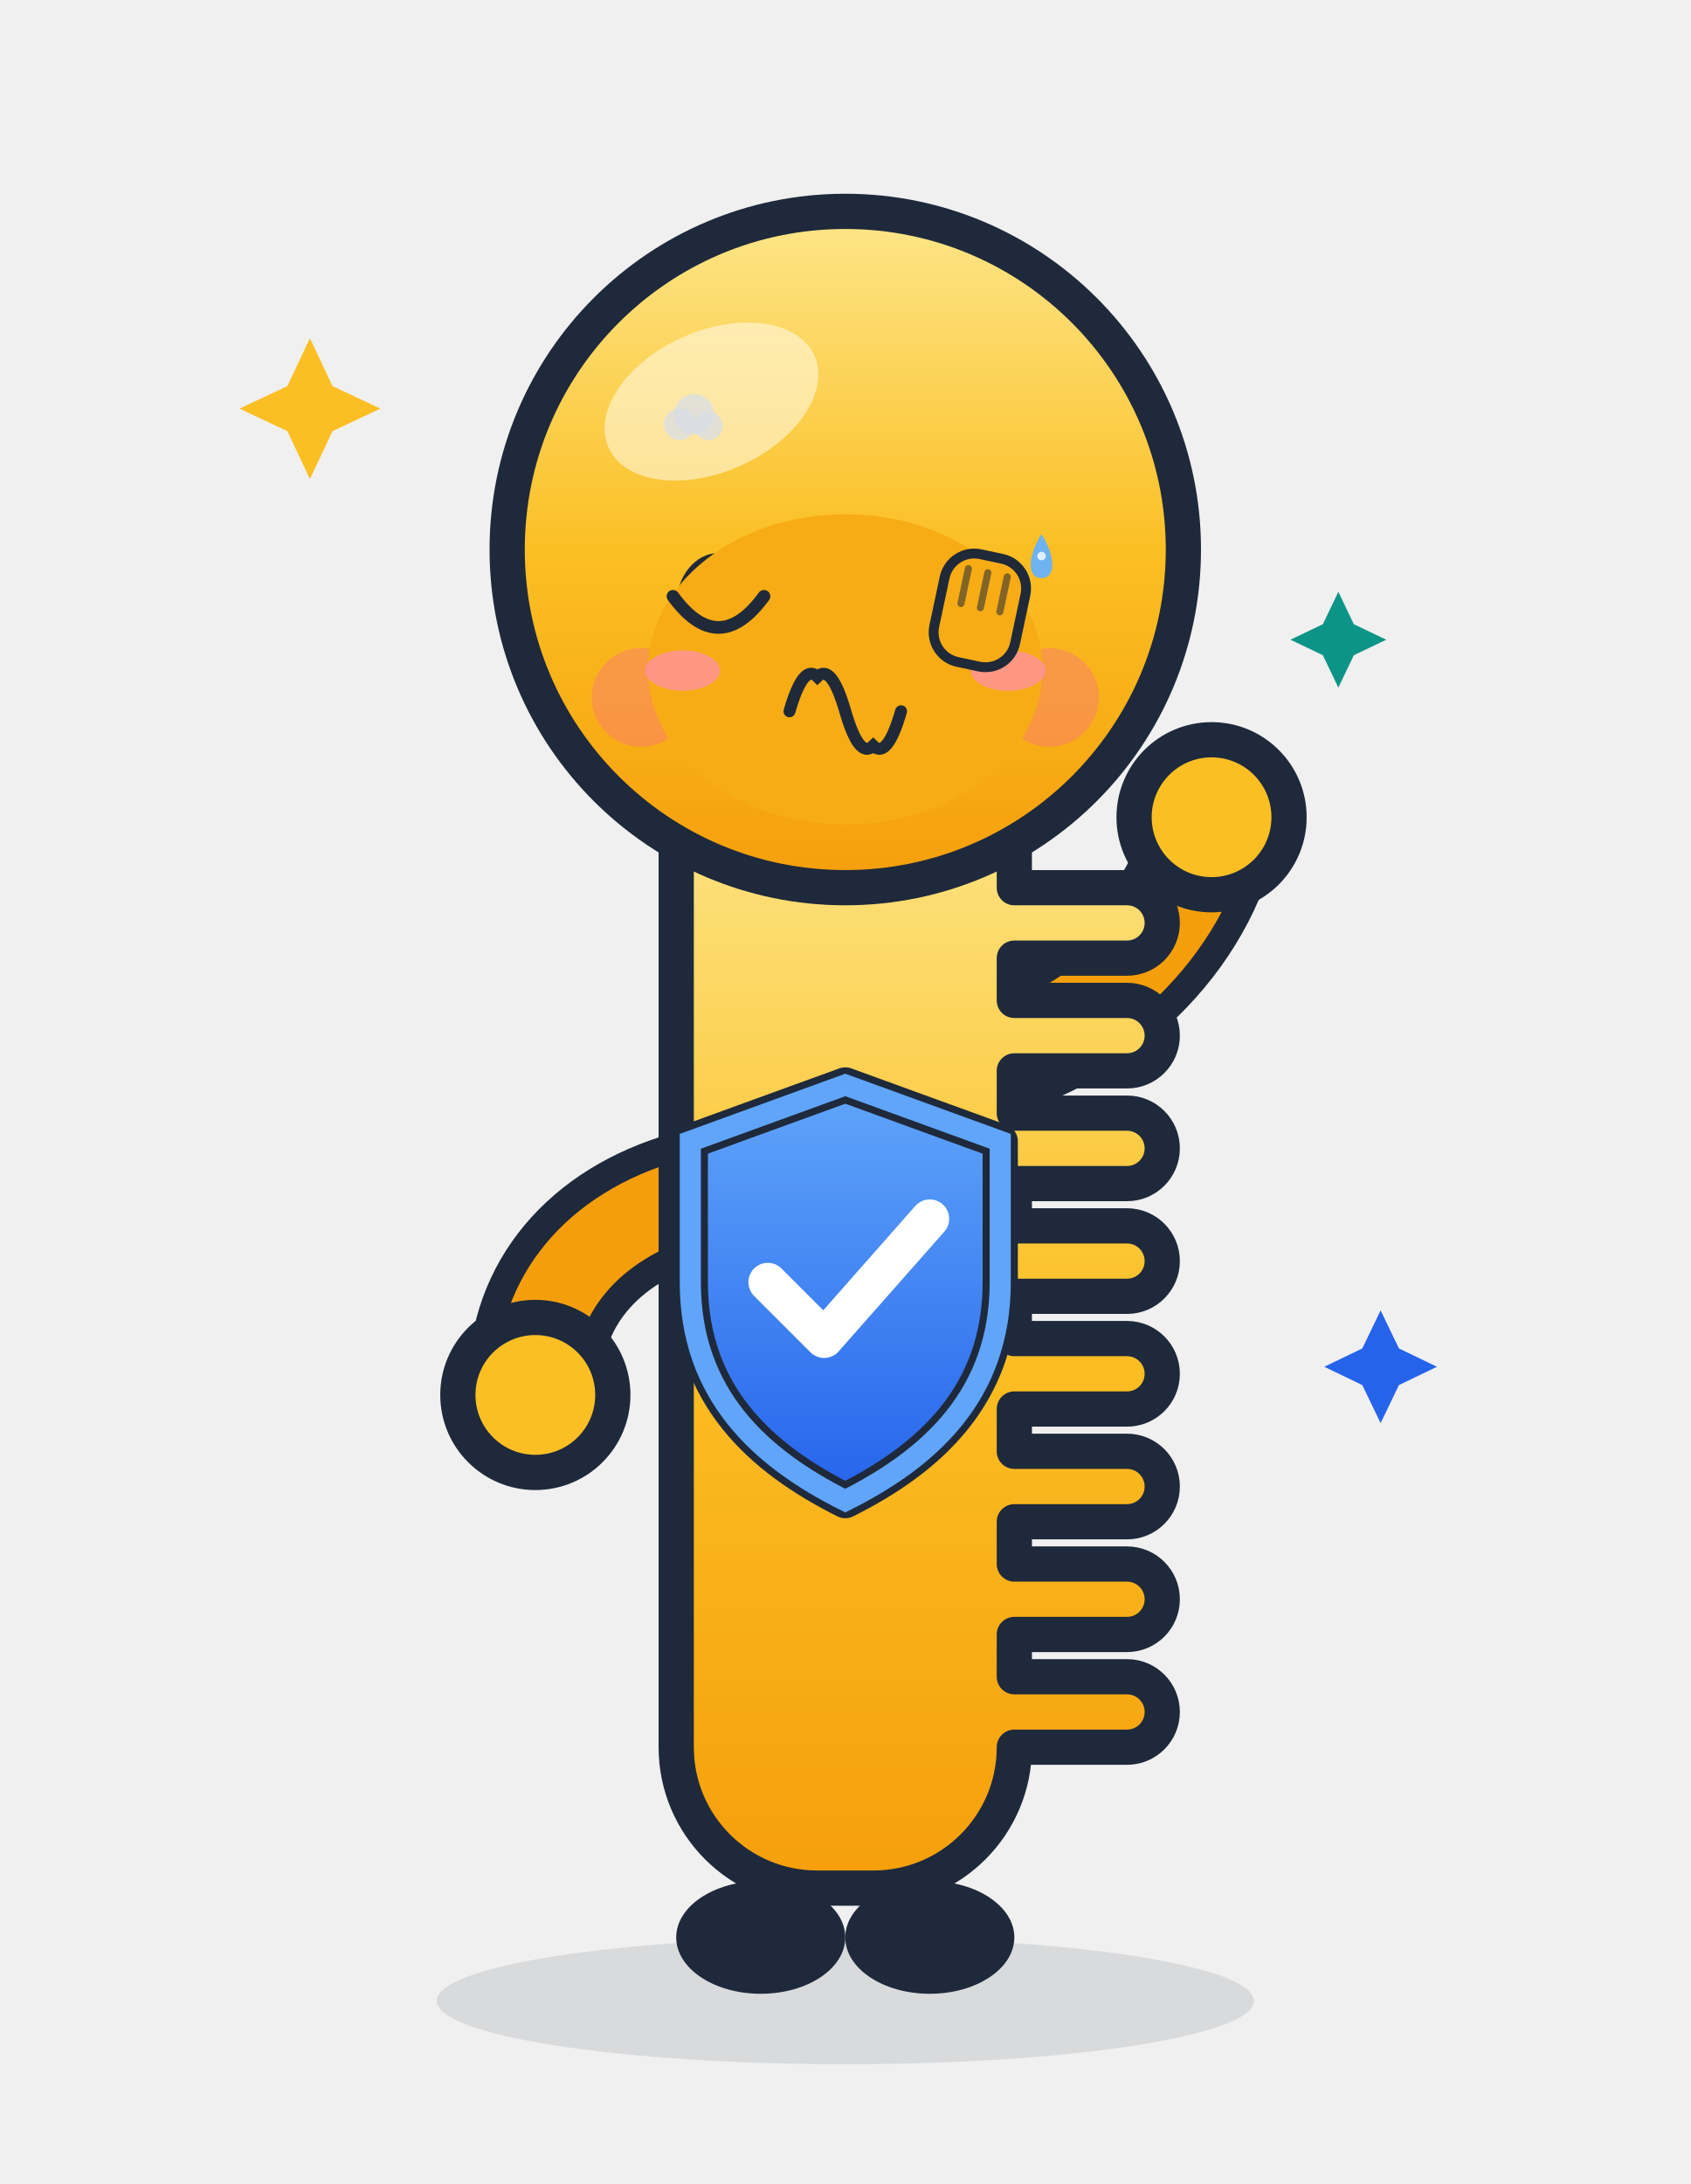
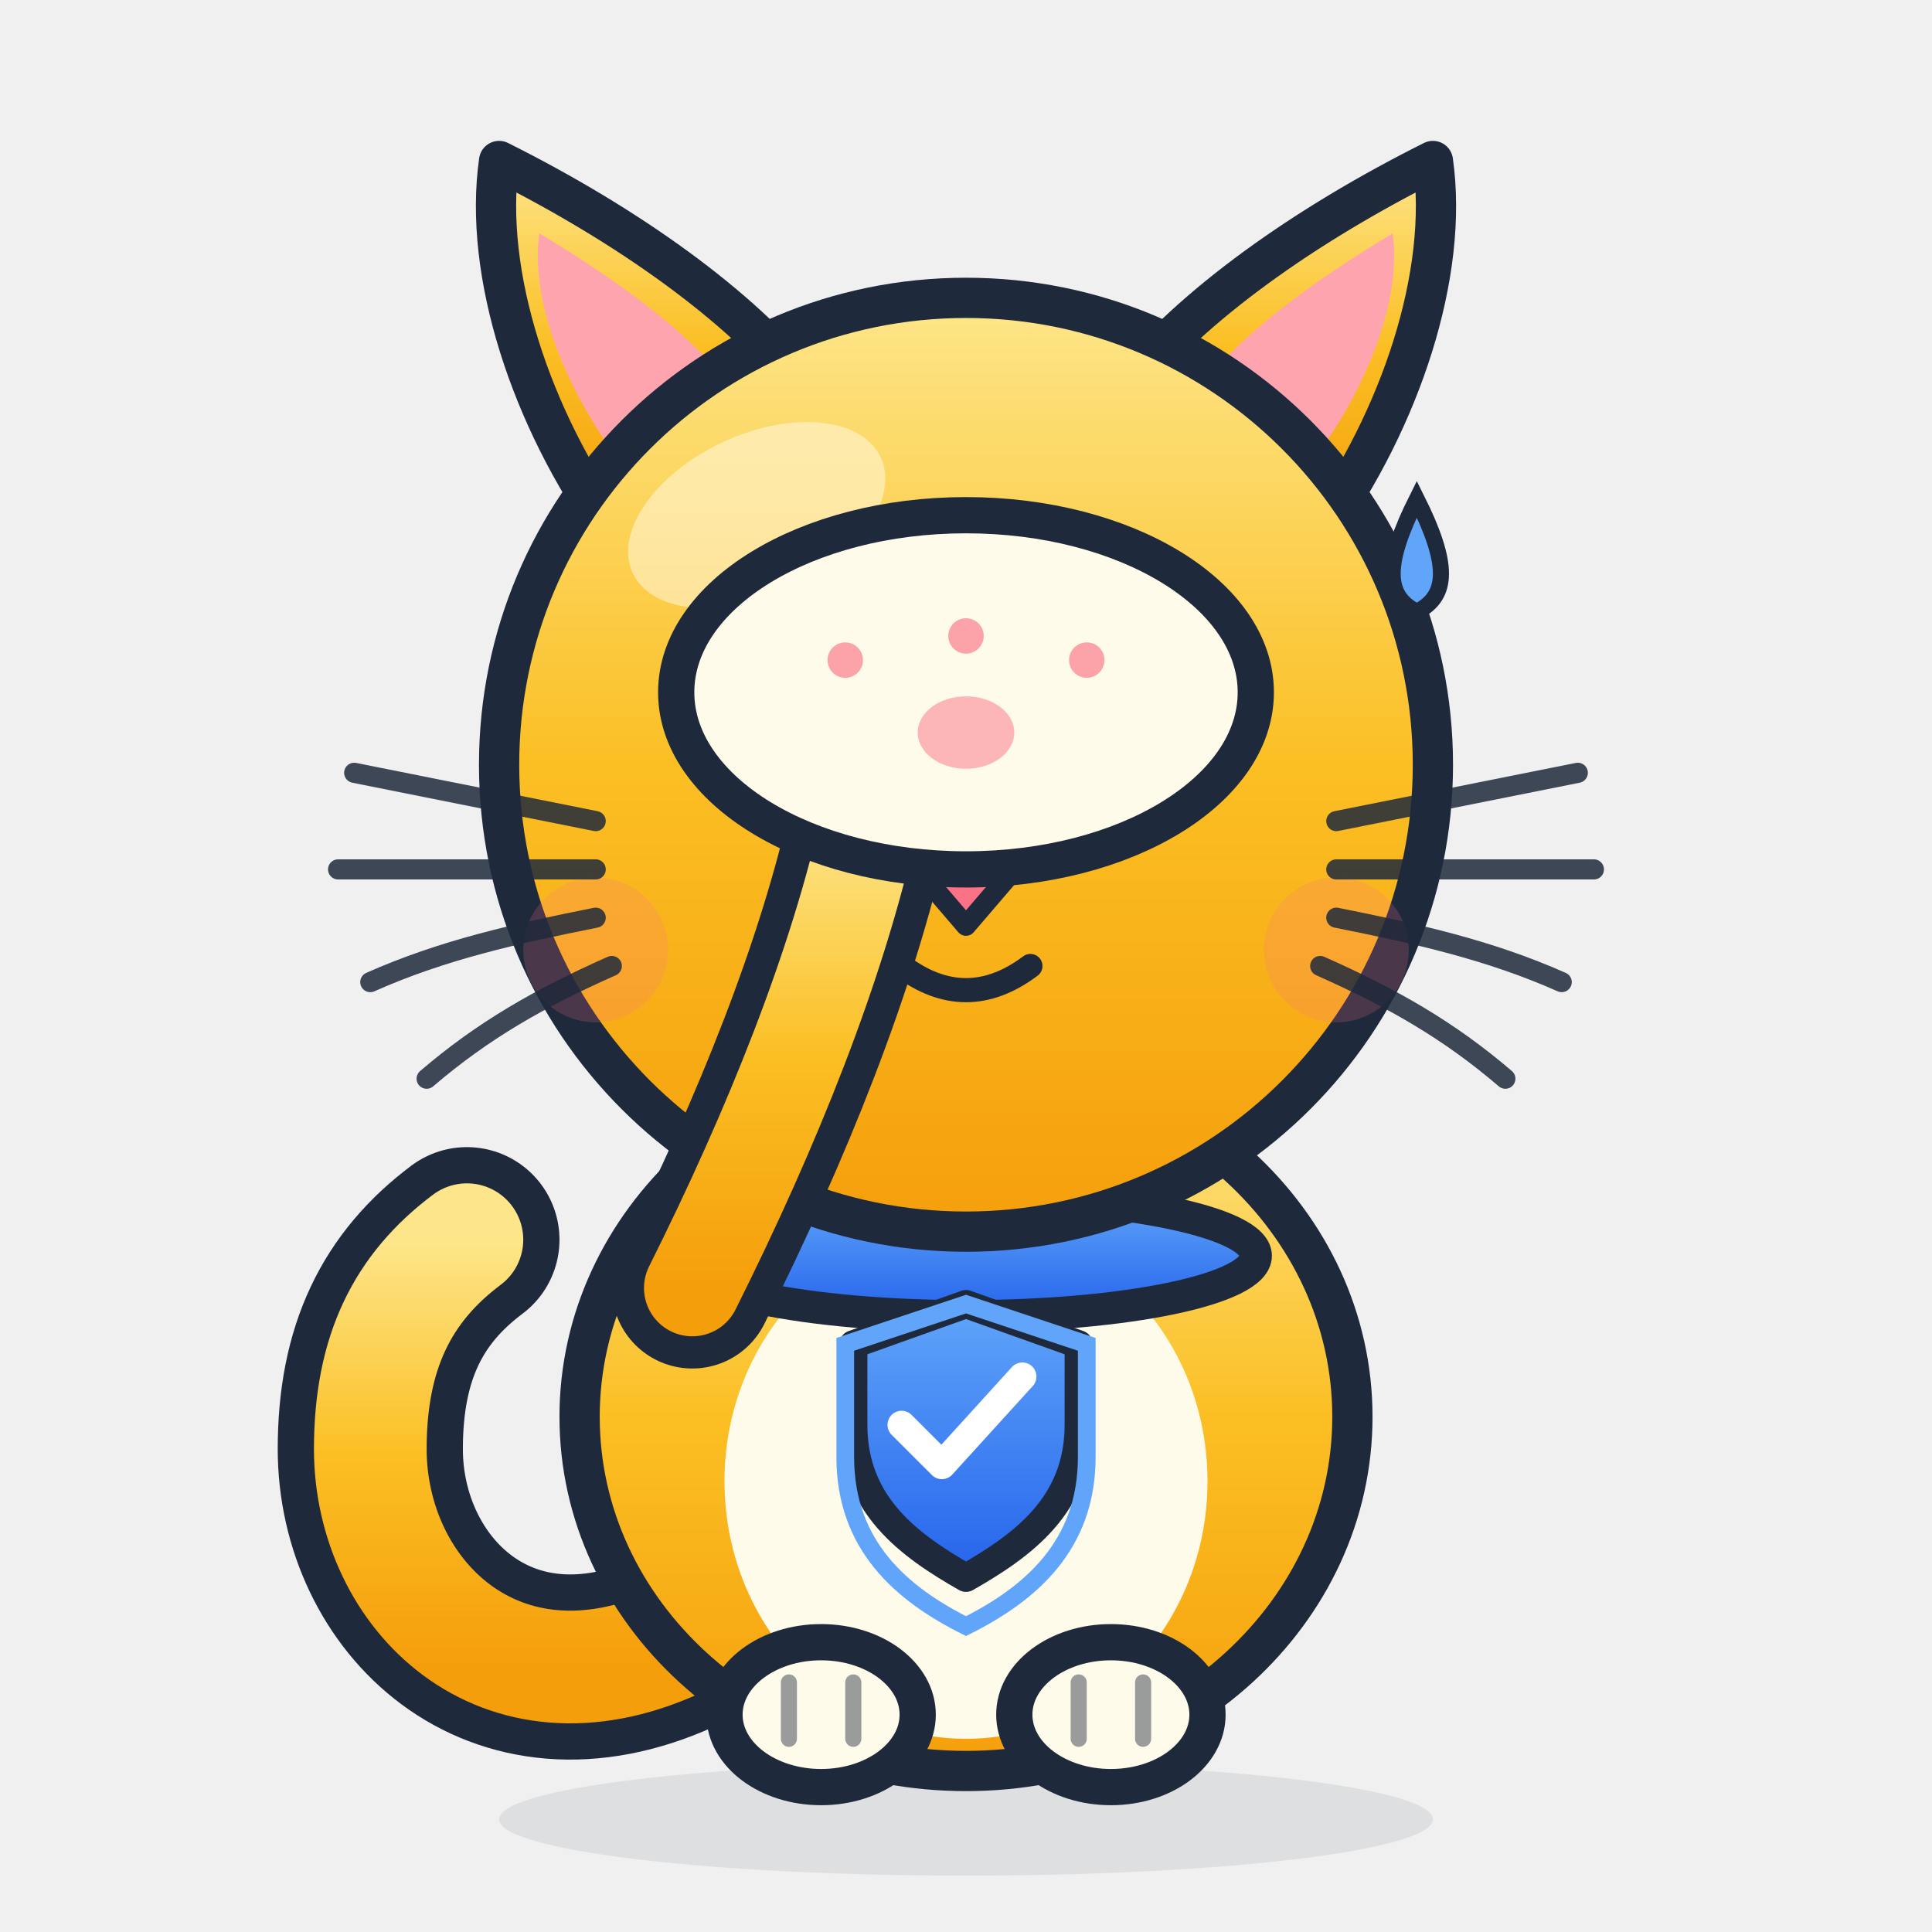
- <svg xmlns="http://www.w3.org/2000/svg" viewBox="0 0 240 310" width="240" height="310" role="img" aria-label="钥匙小卫 Kee · 捂脸 Facepalm">
+ <svg xmlns="http://www.w3.org/2000/svg" width="88" height="88" viewBox="0 0 240 240" role="img" aria-label="钥匙小卫 Kee · 捂脸 Facepalm">
  <style>
- .ex-motion { animation: ex-headshake 0.9s ease-in-out infinite; transform-box: fill-box; transform-origin: 50% 50%; }
+ .ex-motion { animation: ex-bob 3.2s ease-in-out infinite; transform-box: fill-box; transform-origin: 50% 50%; }
.ex-anim-tear { animation: ex-tear 1.8s ease-in infinite; transform-box: fill-box; transform-origin: center; }
.ex-anim-sweat { animation: ex-tear 1.5s ease-in infinite; transform-box: fill-box; transform-origin: center; }
.ex-anim-heart { animation: ex-heart 2.2s ease-out infinite; transform-box: fill-box; transform-origin: center; }
.ex-anim-spark { animation: ex-spark 1.9s ease-in-out infinite; transform-box: fill-box; transform-origin: center; }
.ex-anim-rain { animation: ex-rain 1.4s linear infinite; transform-box: fill-box; transform-origin: center; }
.ex-anim-confetti { animation: ex-confetti 2.4s linear infinite; transform-box: fill-box; transform-origin: center; }
.ex-anim-pulse { animation: ex-pulse 1.6s ease-in-out infinite; transform-box: fill-box; transform-origin: center; }
.ex-anim-knock { animation: ex-knock 0.55s ease-in-out infinite; transform-box: fill-box; transform-origin: center; }
.ex-anim-knockline { animation: ex-knockline 0.55s ease-out infinite; transform-box: fill-box; transform-origin: center; }
.ex-anim-palm { animation: ex-palm 0.9s ease-in-out infinite; transform-box: fill-box; transform-origin: center; }
.ex-anim-steam { animation: ex-steam 1.8s ease-out infinite; transform-box: fill-box; transform-origin: center; }
.ex-anim-shock { animation: ex-shock 0.5s ease-in-out infinite; transform-box: fill-box; transform-origin: center; }
.ex-anim-please { animation: ex-please 1.4s ease-in-out infinite; transform-box: fill-box; transform-origin: center; }
.ex-anim-drift { animation: ex-drift 4.5s ease-in-out infinite; transform-box: fill-box; transform-origin: center; }
- @keyframes ex-headshake { 0%,100% { transform: rotate(0deg); } 25% { transform: rotate(-2deg); } 75% { transform: rotate(2deg); } }
+ @keyframes ex-bob { 0%,100% { transform: translateY(0); } 50% { transform: translateY(-2.18px); } }
@keyframes ex-tear { 0% { transform: translateY(0); opacity: 0; } 18% { opacity: 1; } 100% { transform: translateY(8px); opacity: 0; } }
@keyframes ex-heart { 0% { transform: translateY(0) scale(.65); opacity: 0; } 20% { opacity: 1; } 100% { transform: translateY(-12.24px) scale(1.15); opacity: 0; } }
@keyframes ex-spark { 0%,100% { transform: scale(.6) rotate(0deg); opacity: .3; } 50% { transform: scale(1.15) rotate(25deg); opacity: 1; } }
@keyframes ex-rain { 0% { transform: translateY(0); opacity: 0; } 20% { opacity: 1; } 100% { transform: translateY(8.16px); opacity: 0; } }
@keyframes ex-confetti { 0% { transform: translateY(-4px) rotate(0deg); opacity: 1; } 100% { transform: translateY(14px) rotate(200deg); opacity: 0; } }
@keyframes ex-pulse { 0%,100% { transform: scale(1); opacity: .35; } 50% { transform: scale(1.18); opacity: .7; } }
@keyframes ex-knock { 0%,100% { transform: translateX(3.06px); } 35% { transform: translateX(0); } }
@keyframes ex-knockline { 0%,100% { transform: scaleX(.6); opacity: .35; } 35% { transform: scaleX(1); opacity: 1; } }
@keyframes ex-palm { 0%,100% { transform: translateY(0) rotate(0deg); } 50% { transform: translateY(-1px) rotate(-4deg); } }
@keyframes ex-steam { 0% { transform: translateY(0); opacity: .7; } 100% { transform: translateY(-7px); opacity: 0; } }
@keyframes ex-shock { 0%,100% { transform: scaleX(.7); opacity: .4; } 50% { transform: scaleX(1.25); opacity: 1; } }
@keyframes ex-please { 0%,100% { transform: translateY(0); } 50% { transform: translateY(-1.5px); } }
@keyframes ex-drift { 0%,100% { transform: translateY(0); } 50% { transform: translateY(-1.5px); } }
@media (prefers-reduced-motion: reduce) {
  .ex-motion, [class*="ex-anim-"] { animation: none !important; }
}
</style>
-   <g class="ex-motion ex-facepalm">
-     <g class="ex-base">
-       <defs>
-         <linearGradient id="keeGold" x1="0" y1="0" x2="0" y2="1">
-           <stop offset="0" stop-color="#FDE68A" />
-           <stop offset=".5" stop-color="#FBBF24" />
-           <stop offset="1" stop-color="#F59E0B" />
-         </linearGradient>
-         <linearGradient id="keeShield" x1="0" y1="0" x2="0" y2="1">
-           <stop offset="0" stop-color="#60A5FA" />
-           <stop offset="1" stop-color="#2563EB" />
-         </linearGradient>
-       </defs>
-       <ellipse cx="120" cy="284" rx="58" ry="9" fill="#0F172A" opacity=".10" />
-       <g>
-         <ellipse cx="108" cy="275" rx="12" ry="8" fill="#1E293B" />
-         <ellipse cx="132" cy="275" rx="12" ry="8" fill="#1E293B" />
-         <g>
-           <path d="M138 150 C154 146 168 134 172 118" fill="none" stroke="#1E293B" stroke-width="19" stroke-linecap="round" />
-           <path d="M138 150 C154 146 168 134 172 118" fill="none" stroke="#F59E0B" stroke-width="11" stroke-linecap="round" />
-           <circle cx="172" cy="116" r="11" fill="#FBBF24" stroke="#1E293B" stroke-width="5" />
-         </g>
-         <path d="M98 170 C84 174 76 184 76 196" fill="none" stroke="#1E293B" stroke-width="19" stroke-linecap="round" />
-         <path d="M98 170 C84 174 76 184 76 196" fill="none" stroke="#F59E0B" stroke-width="11" stroke-linecap="round" />
-         <circle cx="76" cy="198" r="11" fill="#FBBF24" stroke="#1E293B" stroke-width="5" />
-         <path d="M96 110 H144 V126 h16 a5 5 0 0 1 0 10 h-16 V142 h16 a5 5 0 0 1 0 10 h-16 V158 h16 a5 5 0 0 1 0 10 h-16 V174 h16 a5 5 0 0 1 0 10 h-16 V190 h16 a5 5 0 0 1 0 10 h-16 V206 h16 a5 5 0 0 1 0 10 h-16 V222 h16 a5 5 0 0 1 0 10 h-16 V238 h16 a5 5 0 0 1 0 10 h-16 V248 a20 20 0 0 1 -20 20 H116 a20 20 0 0 1 -20 -20 Z" fill="url(#keeGold)" stroke="#1E293B" stroke-width="5" stroke-linejoin="round" />
-         <path d="M120 154 L142 162 V182 C142 198 132 207 120 213 C108 207 98 198 98 182 V162 Z" fill="url(#keeShield)" stroke="#1E293B" stroke-width="5" stroke-linejoin="round" />
-         <path d="M109 182 l8 8 l15 -17" fill="none" stroke="#FFFFFF" stroke-width="5.5" stroke-linecap="round" stroke-linejoin="round" />
-         <g transform="translate(120 182)">
-           <path d="M0 -28 L22 -20 V0 C22 16 12 25 0 31 C-12 25 -22 16 -22 0 V-20 Z" fill="none" stroke="#60A5FA" stroke-width="3">
-         
-         
-       </path>
-         </g>
-         <circle cx="120" cy="78" r="48" fill="url(#keeGold)" stroke="#1E293B" stroke-width="5" />
-         <ellipse cx="101" cy="57" rx="16" ry="10" fill="#FFFBEB" opacity=".55" transform="rotate(-24 101 57)" />
-         <ellipse cx="102" cy="86" rx="6" ry="7.5" fill="#1F2937">
-       
-     </ellipse>
-         <ellipse cx="138" cy="86" rx="6" ry="7.5" fill="#1F2937">
-       
-     </ellipse>
-         <circle cx="104" cy="83" r="2.2" fill="#FFFFFF" />
-         <circle cx="140" cy="83" r="2.2" fill="#FFFFFF" />
-         <circle cx="91" cy="99" r="7" fill="#FB7185" opacity=".4" />
-         <circle cx="149" cy="99" r="7" fill="#FB7185" opacity=".4" />
-         <path d="M108 97 q12 14 24 0" fill="none" stroke="#1F2937" stroke-width="4.5" stroke-linecap="round" />
-       </g>
-       <path d="M44 48 l3.2 6.8 6.8 3.2 -6.8 3.2 -3.2 6.8 -3.2 -6.8 -6.8 -3.2 6.8 -3.2 z" fill="#FBBF24">
-     
-   </path>
-       <path d="M196 186 l2.6 5.4 5.4 2.6 -5.4 2.6 -2.6 5.4 -2.6 -5.4 -5.4 -2.6 5.4 -2.6 z" fill="#2563EB">
-     
-   </path>
-       <path d="M190 84 l2.2 4.6 4.6 2.2 -4.6 2.2 -2.2 4.6 -2.2 -4.6 -4.6 -2.2 4.6 -2.2 z" fill="#0D9488">
-     
-   </path>
+   <defs>
+     <linearGradient id="keeGold" x1="0" y1="0" x2="0" y2="1">
+       <stop offset="0" stop-color="#FDE68A" />
+       <stop offset=".5" stop-color="#FBBF24" />
+       <stop offset="1" stop-color="#F59E0B" />
+     </linearGradient>
+     <linearGradient id="keeShield" x1="0" y1="0" x2="0" y2="1">
+       <stop offset="0" stop-color="#60A5FA" />
+       <stop offset="1" stop-color="#2563EB" />
+     </linearGradient>
+   </defs>
+   <ellipse cx="120" cy="226" rx="58" ry="7" fill="#0F172A" opacity=".08" />
+   <g class="ex-motion">
+     <path d="M84 204 C62 214 46 198 46 180 C46 168 50 160 58 154" fill="none" stroke="#1E293B" stroke-width="23" stroke-linecap="round" />
+     <path d="M84 204 C62 214 46 198 46 180 C46 168 50 160 58 154" fill="none" stroke="url(#keeGold)" stroke-width="14" stroke-linecap="round" />
+     <ellipse cx="120" cy="176" rx="48" ry="44" fill="url(#keeGold)" stroke="#1E293B" stroke-width="5" />
+     <ellipse cx="120" cy="184" rx="30" ry="32" fill="#FFFBEB" />
+     <ellipse cx="102" cy="213" rx="12" ry="9" fill="#FFFBEB" stroke="#1E293B" stroke-width="4.5" />
+     <ellipse cx="138" cy="213" rx="12" ry="9" fill="#FFFBEB" stroke="#1E293B" stroke-width="4.5" />
+     <path d="M98 209 v7 M106 209 v7 M134 209 v7 M142 209 v7" fill="none" stroke="#1E293B" stroke-width="2" stroke-linecap="round" opacity=".45" />
+     <ellipse cx="120" cy="156" rx="36" ry="7.5" fill="url(#keeShield)" stroke="#1E293B" stroke-width="4" />
+     <g>
+       <path d="M76 66 C66 52 60 34 62 20 C78 28 92 38 100 48 Z" fill="url(#keeGold)" stroke="#1E293B" stroke-width="5" stroke-linejoin="round" />
+       <path d="M76 56 C69 46 66 36 67 29 C77 35 85 41 90 47 Z" fill="#FDA4AF" />
+       <path d="M164 66 C174 52 180 34 178 20 C162 28 148 38 140 48 Z" fill="url(#keeGold)" stroke="#1E293B" stroke-width="5" stroke-linejoin="round" />
+       <path d="M164 56 C171 46 174 36 173 29 C163 35 155 41 150 47 Z" fill="#FDA4AF" />
+       <circle cx="120" cy="95" r="58" fill="url(#keeGold)" stroke="#1E293B" stroke-width="5" />
+       <ellipse cx="94" cy="64" rx="17" ry="10" fill="#FFFBEB" opacity=".5" transform="rotate(-25 94 64)" />
+       <path d="M114 108 Q120 104 126 108 L120 115 Z" fill="#FB7185" stroke="#1E293B" stroke-width="2.5" stroke-linejoin="round" />
+       <circle cx="74" cy="118" r="9" fill="#FB7185" opacity=".2" />
+       <circle cx="166" cy="118" r="9" fill="#FB7185" opacity=".2" />
+       <path d="M112 120 Q120 126 128 120" fill="none" stroke="#1E293B" stroke-width="3" stroke-linecap="round" />
+       <path d="M74 102 C64 100 54 98 44 96 M74 108 C63 108 53 108 42 108 M74 114 C64 116 55 118 46 122 M76 120 C67 124 60 128 53 134" fill="none" stroke="#1E293B" stroke-width="2.5" stroke-linecap="round" opacity=".85" />
+       <path d="M166 102 C176 100 186 98 196 96 M166 108 C177 108 187 108 198 108 M166 114 C176 116 185 118 194 122 M164 120 C173 124 180 128 187 134" fill="none" stroke="#1E293B" stroke-width="2.5" stroke-linecap="round" opacity=".85" />
    </g>
-     <g class="ex-face">
-       <ellipse cx="120" cy="95" rx="28" ry="22" fill="#F7AC15" />
-       <path d="M 95.54,84.64 Q 102,93.48 108.46,84.64" fill="none" stroke="#1F2937" stroke-width="1.8" stroke-linecap="round" />
-       <path d="M 112.08,100.96 Q 114.06,94.11 116.04,96.06 Q 118.02,94.11 120,100.96 Q 121.98,107.81 123.96,105.86 Q 125.94,107.81 127.92,100.96" fill="none" stroke="#1F2937" stroke-width="1.7" stroke-linecap="round" />
-       <ellipse cx="96.9" cy="95.18" rx="5.3" ry="2.86" fill="#FF8FB3" opacity="0.7" />
-       <ellipse cx="143.1" cy="95.18" rx="5.3" ry="2.86" fill="#FF8FB3" opacity="0.7" />
-       <g transform="translate(139.02 87.02) rotate(12)">
-         <rect class="ex-anim-palm" x="-5.86" y="-8.21" width="11.73" height="15.64" rx="4.3" fill="#F7AC15" stroke="#1F2937" stroke-width="1.4" />
-         <path class="ex-anim-palm" d="M -2.82,-5.86 L -2.82,-0.78" stroke="#1F2937" stroke-width="1" stroke-linecap="round" opacity=".55" />
-         <path class="ex-anim-palm" d="M 0,-5.86 L 0,-0.78" stroke="#1F2937" stroke-width="1" stroke-linecap="round" opacity=".55" />
-         <path class="ex-anim-palm" d="M 2.82,-5.86 L 2.82,-0.78" stroke="#1F2937" stroke-width="1" stroke-linecap="round" opacity=".55" />
-       </g>
-       <g transform="translate(96.49 60.23)">
-         <circle class="ex-anim-steam" style="animation-delay:0.0s" r="2.24" fill="#D7DEE8" opacity=".72" />
-       </g>
-       <g transform="translate(98.53 58.81)">
-         <circle class="ex-anim-steam" style="animation-delay:0.28s" r="2.86" fill="#D7DEE8" opacity=".72" />
-       </g>
-       <g transform="translate(100.57 60.44)">
-         <circle class="ex-anim-steam" style="animation-delay:0.56s" r="2.04" fill="#D7DEE8" opacity=".72" />
-       </g>
-       <g transform="translate(0 0)">
-         <path class="ex-anim-sweat" style="animation-delay:0.2s" d="M 147.86,75.8 C 149.9,79.06 149.9,82.06 147.86,82.06 C 145.82,82.06 145.82,79.06 147.86,75.8 Z" fill="#6FB2F0" />
-         <circle cx="147.86" cy="78.93" r="0.6" fill="#FFFFFF" opacity=".8" />
-       </g>
+     <path d="M120 162 L134 167 V177 C134 187 127 192 120 196 C113 192 106 187 106 177 V167 Z" fill="url(#keeShield)" stroke="#1E293B" stroke-width="3.5" stroke-linejoin="round" />
+     <g transform="translate(120 179)">
+       <path class="ex-anim-pulse" d="M0 -17 L15 -12 V2 C15 13 8 19 0 23 C-8 19 -15 13 -15 2 V-12 Z" fill="none" stroke="#60A5FA" stroke-width="2.2" />
    </g>
+     <path d="M112 177 l5 5 l10 -11" fill="none" stroke="#FFFFFF" stroke-width="3.5" stroke-linecap="round" stroke-linejoin="round" />
+     <g class="ex-anim-palm">
+       <path d="M86 160 C96 140 104 120 108 102" fill="none" stroke="#1E293B" stroke-width="20" stroke-linecap="round" />
+       <path d="M86 160 C96 140 104 120 108 102" fill="none" stroke="url(#keeGold)" stroke-width="12" stroke-linecap="round" />
+       <ellipse cx="120" cy="86" rx="36" ry="22" fill="#FFFBEB" stroke="#1E293B" stroke-width="4.5" />
+       <circle cx="105" cy="82" r="2.2" fill="#FB7185" opacity=".65" />
+       <circle cx="120" cy="79" r="2.2" fill="#FB7185" opacity=".65" />
+       <circle cx="135" cy="82" r="2.2" fill="#FB7185" opacity=".65" />
+       <ellipse cx="120" cy="91" rx="6" ry="4.5" fill="#FB7185" opacity=".5" />
+     </g>
+     <path class="ex-anim-sweat" d="M176 62 C172 70 172 74 176 76 C180 74 180 70 176 62 Z" fill="#60A5FA" stroke="#1E293B" stroke-width="2" />
  </g>
</svg>
